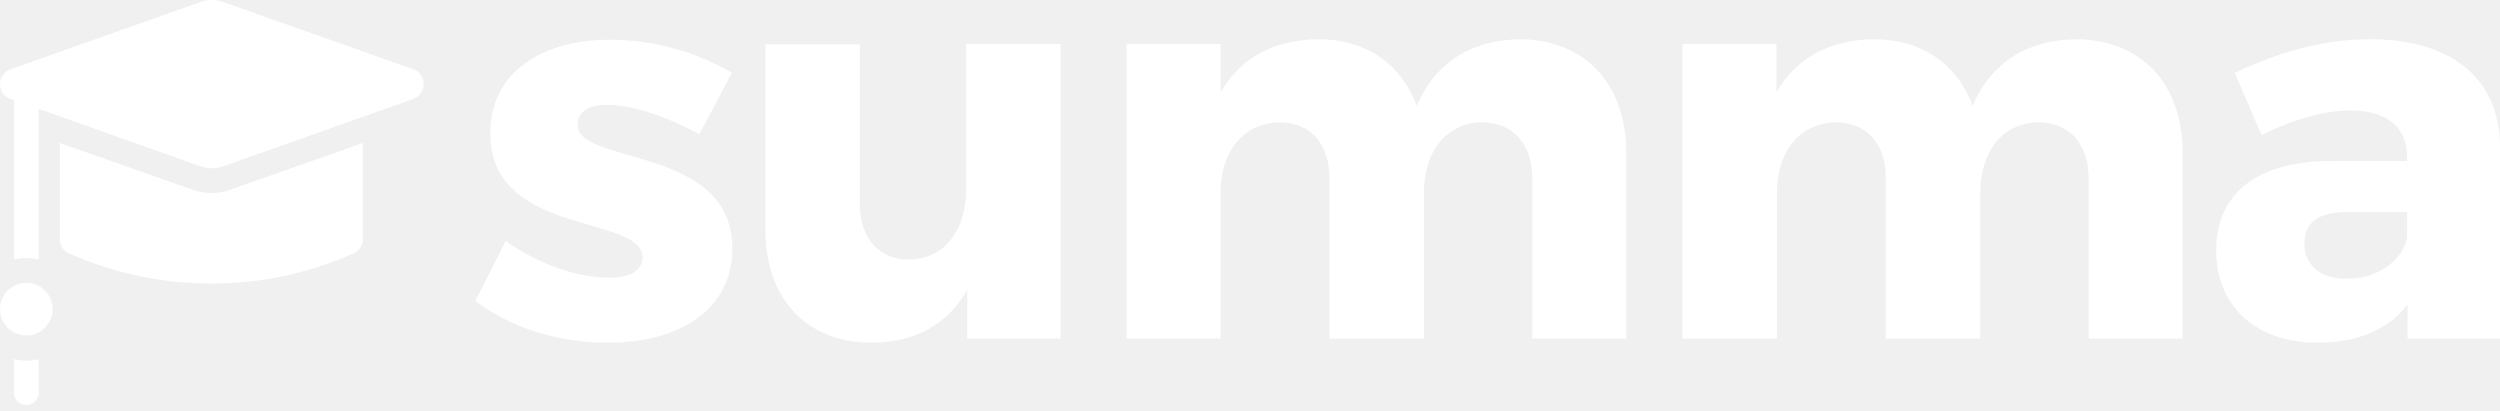
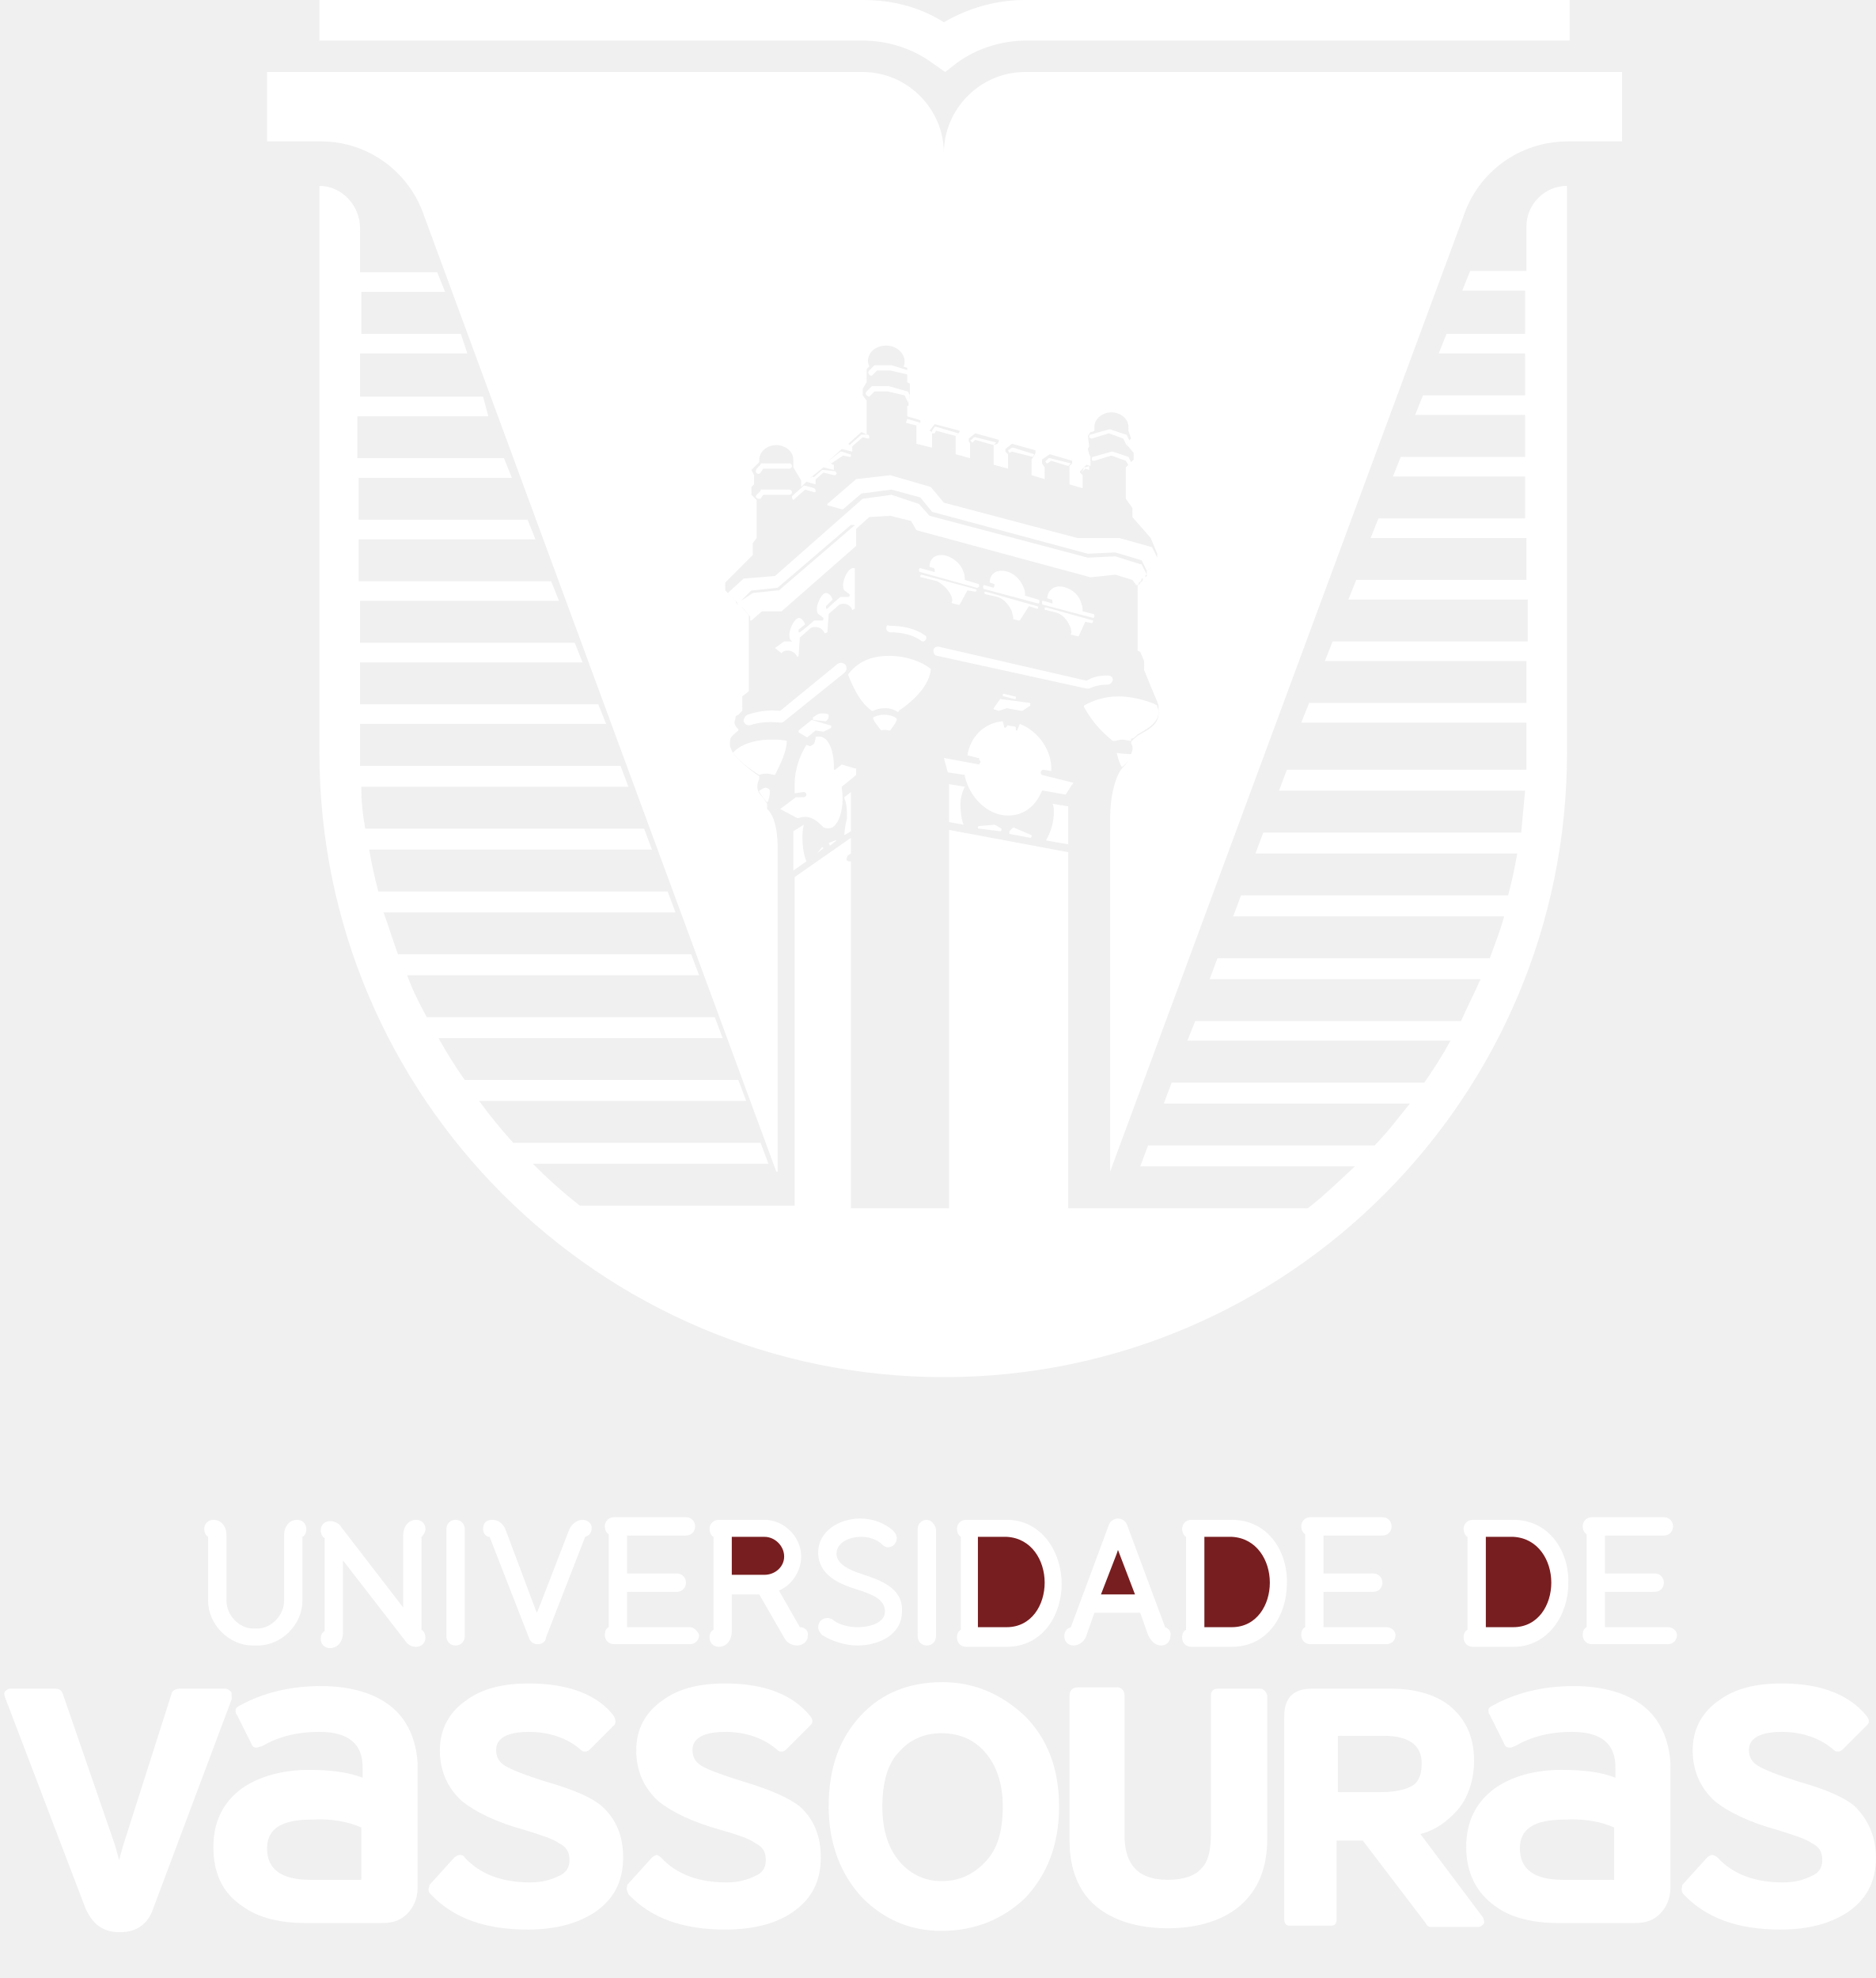
- <svg xmlns="http://www.w3.org/2000/svg" width="201" height="33" viewBox="0 0 201 33" fill="none">
-   <path d="M58.839 5.851L56.225 10.789C53.362 9.253 50.706 8.423 48.756 8.423C47.387 8.423 46.432 8.963 46.432 10.042C46.432 13.278 58.922 11.701 58.881 20C58.881 24.897 54.607 27.552 48.881 27.552C44.939 27.552 41.08 26.391 38.217 24.191L40.665 19.378C43.362 21.287 46.432 22.324 49.047 22.324C50.541 22.324 51.661 21.785 51.661 20.706C51.661 17.22 39.378 19.046 39.42 10.706C39.42 5.809 43.569 3.195 49.047 3.195C52.491 3.195 55.935 4.149 58.839 5.851Z" fill="white" />
-   <path d="M85.355 27.221H77.761V23.32C76.143 26.142 73.487 27.552 70.043 27.552C64.898 27.552 61.536 24.025 61.536 18.507V3.569H69.13V16.349C69.13 19.171 70.665 20.872 73.072 20.872C75.977 20.83 77.678 18.465 77.678 15.229V3.527H85.272V27.221H85.355Z" fill="white" />
-   <path d="M130.75 12.282V27.221H123.198V14.357C123.198 11.536 121.621 9.834 119.09 9.834C116.226 9.917 114.484 12.241 114.484 15.477V27.221H106.89V14.357C106.89 11.536 105.355 9.834 102.824 9.834C99.919 9.917 98.135 12.241 98.135 15.477V27.221H90.583V3.527H98.135V7.428C99.753 4.606 102.492 3.195 105.977 3.154C109.836 3.154 112.699 5.187 113.903 8.506C115.438 4.979 118.343 3.195 122.243 3.154C127.389 3.195 130.75 6.722 130.75 12.282Z" fill="white" />
-   <path d="M175.481 12.282V27.221H167.929V14.357C167.929 11.536 166.352 9.834 163.821 9.834C160.958 9.917 159.215 12.241 159.215 15.477V27.221H151.621V14.357C151.621 11.536 150.086 9.834 147.555 9.834C144.65 9.917 142.866 12.241 142.866 15.477V27.221H135.272V3.527H142.825V7.428C144.443 4.606 147.181 3.195 150.667 3.154C154.526 3.154 157.389 5.187 158.592 8.506C160.128 4.979 163.032 3.195 166.933 3.154C172.161 3.195 175.481 6.722 175.481 12.282Z" fill="white" />
-   <path d="M201 11.743V27.221H193.572V24.482C192.037 26.515 189.506 27.552 186.311 27.552C181.249 27.552 178.178 24.482 178.178 20.125C178.178 15.643 181.373 12.988 187.265 12.946H193.531V12.614C193.531 10.291 191.996 8.88 188.925 8.88C186.933 8.88 184.361 9.585 181.829 10.872L179.672 5.851C183.365 4.149 186.726 3.154 190.668 3.154C197.182 3.195 200.958 6.39 201 11.743ZM193.531 19.171V17.054H188.718C186.435 17.054 185.274 17.843 185.274 19.585C185.274 21.287 186.518 22.407 188.635 22.407C191 22.449 193.033 21.121 193.531 19.171Z" fill="white" />
-   <path d="M1.12 28.88V31.577C1.12 32.117 1.577 32.573 2.116 32.573C2.656 32.573 3.112 32.117 3.112 31.577V28.88C2.78 28.963 2.448 29.005 2.116 29.005C1.784 29.005 1.452 28.922 1.12 28.88Z" fill="white" />
-   <path d="M2.116 26.971C3.285 26.971 4.232 26.024 4.232 24.855C4.232 23.686 3.285 22.739 2.116 22.739C0.947 22.739 0 23.686 0 24.855C0 26.024 0.947 26.971 2.116 26.971Z" fill="white" />
-   <path d="M17.013 15.519C16.515 15.519 16.017 15.436 15.519 15.27L4.813 11.494V19.253C4.813 19.752 5.104 20.208 5.56 20.374C12.822 23.61 21.162 23.61 28.424 20.374C28.88 20.166 29.171 19.71 29.171 19.253V11.494L18.465 15.27C18.05 15.436 17.552 15.519 17.013 15.519Z" fill="white" />
-   <path d="M33.196 5.56L17.843 0.124C17.303 -0.041 16.764 -0.041 16.224 0.124L0.871 5.56C-0.29 5.975 -0.29 7.594 0.871 7.967L1.12 8.05V20.872C1.452 20.789 1.784 20.747 2.116 20.747C2.448 20.747 2.78 20.789 3.112 20.872V8.755L16.224 13.403C16.764 13.569 17.303 13.569 17.843 13.403L33.196 7.967C34.358 7.552 34.358 5.934 33.196 5.56Z" fill="white" />
+ <svg xmlns="http://www.w3.org/2000/svg" version="1.1" id="Camada_1" text-rendering="geometricPrecision" image-rendering="optimizeQuality" shape-rendering="geometricPrecision" x="0px" y="0px" viewBox="0 0 143.3 151.1" style="enable-background:new 0 0 143.3 151.1;" xml:space="preserve">
+   <style type="text/css">
+ 	.st0{fill:#FFFFFF;}
+ 	.st1{fill:#771E20;}
+ </style>
+   <g>
+     <path class="st0" d="M17.6,129.2c-0.1-0.1-0.2-0.2-0.4-0.2c-0.1,0-0.1,0-0.2,0h-3.3c-0.3,0-0.6,0.2-0.6,0.4L9.4,141l-0.3,1.1   L8.8,141l-4-11.6c-0.1-0.3-0.3-0.4-0.6-0.4H0.8c-0.2,0-0.3,0.1-0.4,0.2s-0.1,0.2,0,0.5l6.1,16c0.5,1.2,1.3,1.9,2.6,1.9h0.1   c1.2,0,2.1-0.6,2.5-1.8l6-16C17.7,129.4,17.7,129.2,17.6,129.2z M29.8,130.3c-1.3-1-3.1-1.5-5.3-1.5c-2.3,0-4.4,0.5-6.2,1.5   c-0.2,0.1-0.3,0.2-0.3,0.3c0,0.2,0,0.3,0.1,0.4l1.1,2.2c0.1,0.3,0.3,0.3,0.4,0.3c0.1,0,0.3-0.1,0.4-0.1c1.2-0.7,2.6-1.1,4.4-1.1   c2.2,0,3.3,0.9,3.3,2.7v0.8c-1-0.4-2.4-0.6-4.1-0.6c-2,0-3.8,0.5-5.1,1.4c-1.5,1.1-2.2,2.6-2.2,4.5c0,2,0.7,3.5,2.2,4.5   c1.2,0.9,2.9,1.3,4.8,1.3h5.9c0.8,0,1.4-0.2,1.9-0.7s0.8-1.2,0.8-2v-9.5C31.8,132.9,31.1,131.3,29.8,130.3z M27.6,139.6v4h-3.9   c-2.2,0-3.3-0.8-3.3-2.4c0-1.5,1.1-2.2,3.4-2.2C25.4,138.9,26.7,139.2,27.6,139.6z M46,138c-0.8-0.7-2.2-1.3-4.3-1.9   c-1.6-0.5-2.6-0.9-3.1-1.2c-0.5-0.3-0.7-0.7-0.7-1.2c0-0.3,0-1.4,2.5-1.4c1.6,0,3,0.5,4,1.4c0.1,0.1,0.2,0.1,0.3,0.1   c0.2,0,0.3-0.1,0.4-0.2l0,0l1.8-1.8c0.1-0.1,0.2-0.3,0-0.7c-1.2-1.6-3.4-2.5-6.5-2.5c-2,0-3.6,0.4-4.8,1.3c-1.3,0.9-2,2.2-2,3.8   s0.6,2.9,1.7,3.9c1,0.8,2.6,1.6,4.8,2.2c1.3,0.4,2.2,0.7,2.6,1c0.6,0.3,0.8,0.7,0.8,1.3s-0.3,1-0.8,1.2c-0.6,0.3-1.3,0.5-2.2,0.5   c-2.1,0-3.8-0.6-5-1.9c-0.1-0.2-0.3-0.2-0.4-0.2c-0.1,0-0.3,0.1-0.4,0.2l-1.9,2.1c0,0,0,0,0,0.1c-0.1,0.2-0.1,0.4,0.1,0.6   c1.7,1.8,4.1,2.7,7.4,2.7c2,0,3.7-0.4,5.1-1.3c1.5-1,2.2-2.4,2.2-4.2C47.6,140.3,47.1,139,46,138z M61.1,138   c-0.9-0.7-2.3-1.3-4.3-1.9c-1.6-0.5-2.7-0.9-3.2-1.2c-0.5-0.3-0.7-0.7-0.7-1.2c0-0.3,0-1.4,2.5-1.4c1.6,0,3,0.5,4,1.4   c0.1,0.1,0.2,0.1,0.3,0.1c0.2,0,0.3-0.1,0.4-0.2l0,0l1.8-1.8c0.1-0.1,0.3-0.3,0-0.7c-1.3-1.6-3.4-2.5-6.5-2.5c-2,0-3.6,0.4-4.8,1.3   c-1.3,0.9-2,2.2-2,3.8s0.6,2.9,1.7,3.9c1,0.8,2.6,1.6,4.8,2.2c1.4,0.4,2.2,0.7,2.6,1c0.6,0.3,0.8,0.7,0.8,1.3s-0.3,1-0.8,1.2   c-0.6,0.3-1.3,0.5-2.2,0.5c-2.1,0-3.8-0.6-5-1.9c-0.1-0.1-0.3-0.2-0.3-0.2c-0.1,0-0.3,0.1-0.4,0.2l-1.9,2.1c0,0,0,0,0,0.1   c-0.1,0.3,0.1,0.5,0.1,0.6c1.7,1.8,4.1,2.7,7.4,2.7c2,0,3.8-0.4,5.1-1.3c1.5-1,2.2-2.4,2.2-4.2C62.7,140.3,62.2,139,61.1,138z    M72,128.5c-2.5,0-4.6,0.8-6.2,2.5c-1.7,1.8-2.5,4.1-2.5,7c0,2.8,0.9,5.2,2.6,7c1.6,1.6,3.6,2.5,6,2.5c2.6,0,4.7-0.9,6.4-2.5   c1.7-1.8,2.6-4.1,2.6-7s-0.9-5.2-2.6-6.9C76.5,129.4,74.4,128.5,72,128.5z M68.7,133.8c0.8-0.9,1.9-1.4,3.2-1.4   c1.4,0,2.5,0.5,3.3,1.4l0,0c0.9,1,1.4,2.4,1.4,4.2c0,1.9-0.4,3.3-1.4,4.3c-0.9,0.9-1.9,1.4-3.3,1.4c-1.2,0-2.3-0.5-3.1-1.4   c-0.9-1-1.4-2.4-1.4-4.3C67.4,136.2,67.8,134.7,68.7,133.8z M96.3,129c-0.1,0-0.1,0-0.2,0H93c-0.3,0-0.5,0.2-0.5,0.5v10.6   c0,1.2-0.2,2.1-0.7,2.6c-0.5,0.6-1.4,0.9-2.6,0.9c-2.2,0-3.3-1.1-3.3-3.4v-10.7c0-0.4-0.3-0.6-0.5-0.6h-3.1c-0.3,0-0.6,0.2-0.6,0.6   v11.1c0,2.2,0.7,3.9,2,5c1.3,1.1,3.2,1.7,5.5,1.7c2.3,0,4.2-0.6,5.5-1.7c1.4-1.2,2.1-2.9,2.1-5.1v-11C96.7,129.2,96.5,129,96.3,129   z M108.5,140.1c1.2-0.3,2.1-1,2.9-1.9c0.8-1,1.2-2.3,1.2-3.7c0-1.9-0.7-3.3-2-4.3c-1.1-0.8-2.6-1.2-4.3-1.2h-6.1   c-1.4,0-2.1,0.7-2.1,2.1v15.5c0,0.4,0.2,0.5,0.4,0.5h3.2c0.3,0,0.4-0.2,0.4-0.5v-6h2l4.8,6.3c0.1,0.2,0.2,0.3,0.4,0.3h3.6   c0.2,0,0.3-0.1,0.4-0.2c0.1-0.1,0.1-0.2,0-0.5L108.5,140.1z M108.6,134.7c0,0.8-0.2,1.4-0.7,1.7c-0.5,0.3-1.3,0.5-2.4,0.5h-3.3   v-4.3h3.5C107.6,132.6,108.6,133.3,108.6,134.7z" />
+     <path class="st0" d="M125.5,130.3c-1.3-1-3.1-1.5-5.3-1.5c-2.3,0-4.4,0.5-6.2,1.5c-0.2,0.1-0.3,0.2-0.3,0.3c0,0.2,0,0.3,0.1,0.4   l1.1,2.2c0.1,0.3,0.3,0.3,0.5,0.3c0.1,0,0.2-0.1,0.3-0.1c1.2-0.7,2.6-1.1,4.4-1.1c2.2,0,3.3,0.9,3.3,2.7v0.8   c-1-0.4-2.3-0.6-4.1-0.6c-2.1,0-3.8,0.5-5.1,1.4c-1.5,1.1-2.2,2.6-2.2,4.5c0,2,0.8,3.5,2.2,4.5c1.2,0.9,2.9,1.3,4.8,1.3h5.9   c0.8,0,1.4-0.2,1.9-0.7s0.8-1.2,0.8-2v-9.5C127.5,132.9,126.8,131.3,125.5,130.3z M123.3,139.6v4h-3.9c-2.2,0-3.3-0.8-3.3-2.4   c0-1.5,1.1-2.2,3.4-2.2C121.1,138.9,122.4,139.2,123.3,139.6z M141.7,138c-0.8-0.7-2.2-1.3-4.3-1.9c-1.6-0.5-2.6-0.9-3.1-1.2   c-0.5-0.3-0.7-0.7-0.7-1.2c0-0.3,0-1.4,2.5-1.4c1.6,0,3,0.5,4,1.4c0.1,0.1,0.2,0.1,0.3,0.1c0.2,0,0.3-0.1,0.4-0.2l0,0l1.8-1.8   c0.1-0.1,0.3-0.3,0-0.7c-1.3-1.6-3.4-2.5-6.5-2.5c-2,0-3.6,0.4-4.8,1.3c-1.3,0.9-2,2.2-2,3.8s0.6,2.9,1.7,3.9   c1,0.8,2.6,1.6,4.8,2.2c1.3,0.4,2.2,0.7,2.6,1c0.6,0.3,0.8,0.7,0.8,1.3s-0.3,1-0.8,1.2c-0.6,0.3-1.3,0.5-2.2,0.5   c-2.1,0-3.8-0.6-5-1.9c-0.1-0.1-0.3-0.2-0.4-0.2s-0.3,0.1-0.4,0.2l-1.9,2.1c0,0,0,0,0,0.1c-0.1,0.3,0,0.5,0.1,0.6   c1.7,1.8,4.1,2.7,7.4,2.7c2,0,3.7-0.4,5.1-1.3c1.5-1,2.2-2.4,2.2-4.2C143.3,140.3,142.7,139,141.7,138z" />
+   </g>
+   <g>
+     <g id="Camada_x0020_1">
+       <g id="_1046708848">
+         <path class="st0" d="M86.5,57.6c-0.1,0.3-0.3,0.6-0.8,1l0,0l0,0c-0.2-0.3-0.3-0.7-0.4-1.1l0,0l0,0C85.6,57.6,86.3,57.6,86.5,57.6     z M58.6,60.2c-0.2-0.1-0.4,0.1-0.6,0.2c0,0,0,0,0,0.1c0.2,0.3,0.4,0.6,0.6,0.8c0.1-0.1,0.2-0.5,0.2-0.7v-0.1l0,0     C58.8,60.3,58.8,60.3,58.6,60.2z M73.7,60.1L73.7,60.1l-1.2-0.2l0,0l0,0v2.9l0,0l1.1,0.2l0,0l0,0l0,0c-0.1-0.3-0.2-0.7-0.2-1     C73.3,61.3,73.4,60.7,73.7,60.1L73.7,60.1z M79.9,64.2L79.9,64.2l1.7,0.3l0,0v-2.9l0,0l-1.2-0.2l0,0l0,0c0.1,0.2,0.1,0.4,0.1,0.6     C80.5,62.8,80.3,63.5,79.9,64.2C79.9,64.1,79.9,64.1,79.9,64.2z M76.4,53.4l-0.5,0.7v0.1c0,0,0,0,0.1,0l0.3,0.1l0,0l0.6-0.2     l1.1,0.2h0.1l0.6-0.4c0,0,0,0,0-0.1v-0.1L76.4,53.4L76.4,53.4z M77.5,53.4c0.1,0,0.1,0,0.1-0.1s0-0.1-0.1-0.1L76.7,53     c-0.1,0-0.1,0-0.1,0.1s0,0.1,0.1,0.1L77.5,53.4z M86.9,56.1c0.9-0.5,1.5-0.9,1.6-1.6c0-0.2,0-0.3-0.1-0.5v-0.1l0,0     c-0.3-0.2-0.7-0.3-1-0.4c-0.7-0.2-1.3-0.3-2-0.3c-1,0-1.9,0.3-2.6,0.7V54c0.5,0.9,1.1,1.7,2.2,2.6c0,0,0,0,0.1,0l0,0     c0.2,0,0.4-0.1,0.6-0.1c0.3,0,0.5,0.1,0.7,0.1v-0.1v-0.1C86.5,56.5,86.7,56.3,86.9,56.1z M76,63l-1.2,0.1c0,0-0.1,0-0.1,0.1     s0,0.1,0.1,0.1l1.6,0.2c0,0,0.1,0,0.1-0.1v-0.1L76,63L76,63z M77.4,63.2L77.4,63.2L77.4,63.2l-0.3,0.3c0,0,0,0,0,0.1v0.1l1.6,0.3     c0,0,0.1,0,0.1-0.1v-0.1L77.4,63.2z M67.5,54.6c-0.3,0-0.6,0.1-0.8,0.2c0,0,0,0,0,0.1c0.1,0.3,0.4,0.6,0.6,0.9l0,0     c0.2-0.1,0.6,0,0.6,0H68c0.2-0.3,0.4-0.5,0.5-0.8c0,0,0,0,0-0.1C68.3,54.7,67.9,54.6,67.5,54.6z M57.1,54.6     c-0.2,0.1-0.3,0.3-0.3,0.5c0.1,0.2,0.2,0.3,0.4,0.3h0.1c0.6-0.2,1.3-0.3,2.3-0.2c0.1,0,0.2,0,0.3-0.1l4.6-3.7     c0.2-0.2,0.2-0.4,0.1-0.6c-0.2-0.2-0.4-0.2-0.6-0.1l-4.4,3.6C58.5,54.2,57.7,54.4,57.1,54.6z M67.7,48c0,0.2,0.2,0.3,0.3,0.3     c0.9,0,1.7,0.2,2.3,0.6c0,0,0.1,0.1,0.2,0.1s0.2-0.1,0.2-0.1c0.1-0.2,0.1-0.3-0.1-0.4c-0.7-0.5-1.7-0.7-2.7-0.7     C67.8,47.7,67.7,47.8,67.7,48z M60.1,56.6c-0.3-0.1-0.8-0.1-1.2-0.1c-1.3,0-2.4,0.4-2.9,1c0.5,0.8,2,1.7,2,1.7     c0.2-0.1,0.4-0.1,0.6-0.1s0.5,0.1,0.6,0.1C59.6,58.4,60.1,57.4,60.1,56.6z M72.7,45.6c0,0.1,0.1,0.3,0,0.4c0,0,0,0.1,0.1,0.1     l0.4,0.1l0,0h0.1l0.6-1.1l0.6,0.1l0,0c0,0,0.1,0,0.1-0.1c0,0,0-0.1-0.1-0.1l-4.1-1.1c0,0-0.1,0-0.1,0.1s0,0.1,0.1,0.1l1.2,0.3     C72.1,44.7,72.5,45.1,72.7,45.6z M71.4,43.7C71.3,43.7,71.3,43.7,71.4,43.7l-1.1-0.3c-0.1,0-0.1,0.1-0.1,0.1c0,0.1,0,0.2,0.1,0.2     l4.3,1.2l0,0c0.1,0,0.1,0,0.2-0.1c0-0.1,0-0.2-0.1-0.2l-1-0.3c0-0.2,0-0.4-0.1-0.6c-0.2-0.7-1-1.3-1.7-1.3     c-0.6,0-0.9,0.4-0.9,0.9l0.3,0.1C71.4,43.4,71.4,43.5,71.4,43.7C71.5,43.6,71.4,43.7,71.4,43.7z M75.3,45.2c-0.1,0-0.1,0-0.1,0.1     c0,0,0,0.1,0.1,0.1l0.9,0.2c0.6,0.2,0.9,0.7,1.1,1.1c0,0.2,0.1,0.3,0.1,0.5v0.1l0.4,0.1l0,0c0,0,0,0,0.1,0l0.7-1.1l0.6,0.2     c0.1,0,0.1,0,0.1-0.1c0,0,0-0.1-0.1-0.1L75.3,45.2z M75.9,44.9L75.9,44.9l-0.7-0.2c-0.1,0-0.1,0.1-0.1,0.1c0,0.1,0,0.2,0.1,0.2     l4.1,1.1l0,0c0.1,0,0.1-0.1,0.1-0.1c0-0.1,0-0.2-0.1-0.2l-1-0.3c0-0.2,0-0.4-0.1-0.6c-0.3-0.8-1-1.3-1.7-1.3     c-0.6,0-0.9,0.4-0.9,0.9l0.3,0.1C76,44.6,76,44.7,75.9,44.9C76,44.9,75.9,44.9,75.9,44.9z M83.5,47.4l-3.6-1     c-0.1,0-0.1,0-0.1,0.1s0,0.1,0.1,0.1l0.8,0.2c0.6,0.2,0.9,0.7,1.1,1.2c0,0.2,0.1,0.3,0,0.4c0,0.1,0,0.1,0.1,0.1l0.4,0.1h0.1     l0.5-1.1l0.5,0.1l0,0C83.4,47.6,83.5,47.6,83.5,47.4C83.6,47.4,83.5,47.4,83.5,47.4z M80.4,46.1L80.4,46.1l-0.7-0.2     c-0.1,0-0.1,0-0.1,0.1s0,0.2,0.1,0.2l3.8,1l0,0c0.1,0,0.1-0.1,0.1-0.1c0-0.1,0-0.2-0.1-0.2l-0.8-0.2c0-0.2,0-0.4-0.1-0.6     c-0.2-0.8-1-1.3-1.7-1.3c-0.5,0-0.9,0.4-0.9,0.9l0.3,0.1C80.4,45.8,80.4,45.9,80.4,46.1C80.5,46,80.4,46.1,80.4,46.1z M83,52.6     c0.1,0,0.1,0,0.2,0c0.4-0.2,0.9-0.3,1.4-0.3c0.2,0,0.4-0.2,0.4-0.4c0-0.2-0.2-0.3-0.4-0.3c-0.6,0-1.1,0.1-1.6,0.4l-11.3-2.6h-0.1     c-0.1,0-0.3,0.1-0.3,0.3c0,0.2,0.1,0.4,0.3,0.4L83,52.6L83,52.6z" />
+         <path class="st0" d="M56.3,46c0,0.3,0.4,0.4,0.4,0.4l0.6,0.7v0.3c0,0,0,0,0.1,0l0.8-0.7h1.5l0,0l5.7-5l0,0v-1.3l1-0.9l1.6-0.1     l1.6,0.4l0.4,0.7l0,0l13.3,3.6l0,0l1.9-0.2l1.3,0.4l0.3,0.4l0,0c0.2,0,0.2-0.1,0.2-0.2c0.2-0.1,0.2-0.2,0.2-0.3     c0.2,0,0.3-0.1,0.3-0.2c0,0,0-0.1,0.1-0.1l-0.4-0.8c0,0,0,0-0.1,0l-1.9-0.6l0,0l-2.1,0.1L71,39.4l-0.8-0.9l0,0l-2.1-0.7l0,0     l-2.2,0.3l0,0L59.2,44l-2.4,0.2l0,0l-1.2,1.1l0,0C55.7,45.4,56,45.8,56.3,46z M56.6,45.9l0.8-0.8h0.1l1.9-0.2l5.6-4.8     c0.1,0,0.1,0,0.2,0s0.1,0.1,0,0.1l-5.7,4.9c0,0,0,0-0.1,0l-1.9,0.2L56.6,45.9L56.6,45.9L56.5,46C56.5,46,56.5,46,56.6,45.9z" />
+         <path class="st0" d="M68,36.3l-2.6,0.3l0,0l-2.2,1.9v0.1l0,0l1.1,0.3h0.1l1.4-1.2l2.3-0.3l2.2,0.6l0.9,1.1l0,0l11.9,3.2l0,0     l2.1-0.1l2,0.6l0.4,0.8l0,0l0.9-0.6v-0.2l-0.5-1l0,0l-2.5-0.7l0,0h-3.2l-10.2-2.7l-1-1.2l0,0L68,36.3L68,36.3z M60.5,49h-0.6     l-0.7,0.5l0.5,0.4l0,0l0.1-0.1c0.1-0.1,0.3-0.1,0.4-0.1c0.3,0,0.6,0.2,0.7,0.5l0,0l0.1-0.1l0.1-1.4l0,0l0.8-0.7     c0.1-0.1,0.3-0.1,0.4-0.1c0.3,0,0.6,0.2,0.7,0.5l0.2-0.1l0.1-1.4l0,0l0.8-0.7c0.4-0.2,0.9,0,1,0.4l0.2-0.1v-3.1     c-0.1,0-0.2,0-0.2,0c-0.3,0.1-0.6,0.6-0.7,1.2c0,0.2,0,0.4,0.1,0.5l0.4,0.3v0.1c0,0.1-0.1,0.1-0.1,0.1h-0.6l-0.7,0.6l-0.3,0.3     h-0.1c0,0,0,0,0-0.1v-0.1l0.5-0.5c-0.1-0.3-0.3-0.5-0.5-0.5c-0.3,0-0.6,0.6-0.7,1.1c0,0.2,0,0.4,0.1,0.5l0.4,0.3v0.1     c0,0.1-0.1,0.1-0.1,0.1h-0.6L61.5,48l-0.4,0.3H61v-0.1l0,0c0,0,0,0,0-0.1l0.5-0.4c-0.1-0.3-0.3-0.5-0.5-0.5     c-0.3,0.1-0.6,0.6-0.7,1.2c0,0.2,0,0.4,0.1,0.5l0.4,0.3C60.6,48.8,60.6,48.9,60.5,49C60.6,48.9,60.5,49,60.5,49z M68.8,54.2     c0.7-0.5,2.1-1.6,2.3-3v-0.1c-0.6-0.5-1.8-1-3.2-1c-0.9,0-2.2,0.2-3.1,1.4c0,0,0,0,0,0.1c0.3,0.7,0.8,2,1.8,2.7h0.1     c0.2-0.1,0.5-0.2,0.9-0.2s0.7,0.1,1,0.3l0,0l0,0C68.7,54.3,68.7,54.2,68.8,54.2z M65.3,58.7l-1-0.3l-0.5,0.4h-0.1c0,0,0,0,0-0.1     v-0.1c0-0.9-0.2-1.7-0.6-2.1c-0.2-0.2-0.5-0.3-0.8-0.2c0,0.3-0.1,0.4-0.1,0.5c-0.1,0.1-0.3,0.2-0.3,0.2l0,0l-0.3-0.1     c-0.5,0.8-0.9,1.9-0.9,3c0,0.2,0,0.5,0,0.7l0.7-0.1c0.1,0,0.2,0.1,0.2,0.2c0,0.1-0.1,0.2-0.2,0.2h-0.6l-1.2,0.9v0.1v-0.1l1.3,0.7     H61l0,0c0,0,0.2-0.1,0.5-0.1c0.4,0,0.8,0.2,1.2,0.6c0.1,0.1,0.1,0.1,0.2,0.2l0,0c0.2,0.1,0.5,0.1,0.7,0c0.6-0.4,0.9-1.7,0.7-3     v-0.1l1.1-0.9v-0.5H65.3z M61.4,63L61.4,63l-0.8,0.5l0,0v3l0,0l0,0l1-0.7l0,0c-0.2-0.5-0.3-1.1-0.3-1.8     C61.3,63.7,61.3,63.4,61.4,63L61.4,63z" />
+         <path class="st0" d="M64.5,63.8L64.5,63.8l0.5-0.3l0,0v-3l0,0l0,0l-0.5,0.4c0,0,0,0,0,0.1c0.2,0.4,0.2,1,0.2,1.5     C64.6,62.9,64.5,63.4,64.5,63.8C64.4,63.8,64.4,63.8,64.5,63.8z M62.8,64.7L62.8,64.7l-0.4,0.5l0,0l0,0l0,0l0.5-0.4l0,0l0,0     L62.8,64.7L62.8,64.7z M63.3,64.4L63.3,64.4l0.1,0.2l0,0l0,0l0.5-0.4l0,0c0,0,0,0-0.1,0L63.3,64.4L63.3,64.4z M62,55L62,55     l-1,0.8c0,0,0,0,0,0.1c0,0.1,0,0,0.1,0.1l0.5,0.3h0.1l0.6-0.5l0.6,0.1l0,0l0.6-0.3v-0.1c0,0,0-0.1-0.1-0.1L62,55L62,55z      M63.1,55.1L63.1,55.1c0.2-0.2,0.2-0.3,0.2-0.5c-0.1-0.1-0.3-0.1-0.5-0.1c-0.1,0-0.2,0-0.4,0.1l-0.3,0.2v0.1V55L63.1,55.1z      M60.6,38.2C60.7,38.2,60.7,38.2,60.6,38.2l0.9-0.8l0.7,0.2c0.1,0,0.1,0,0.1-0.1c0-0.1,0-0.1-0.1-0.2l-0.7-0.2     c-0.1,0-0.1,0-0.1,0l-0.9,0.8C60.5,38,60.5,38.1,60.6,38.2L60.6,38.2z M62.9,36.1l0.8,0.2c0.1,0,0.1,0,0.2-0.1     c0-0.1,0-0.1-0.1-0.2l-0.9-0.1h-0.1L62,36.6l0.1,0.2L62.9,36.1z M64.4,34.8l0.5,0.1c0.1,0,0.1,0,0.1-0.1s0-0.1-0.1-0.1l-0.6-0.2     h-0.1l-0.9,0.7l0.2,0.2L64.4,34.8z M65.9,33.4l0.4,0.1c0.1,0,0.1,0,0.1-0.1c0-0.1,0-0.1-0.1-0.2h-0.4h-0.1L64.9,34l0.2,0.1     L65.9,33.4z M69.2,32.3l0.8,0.2l0.3-0.2l-1-0.3L69.2,32.3L69.2,32.3z M71.4,33.1l0.1-0.2l1.5,0.4l0.2-0.2l-1.7-0.5     c-0.1,0-0.1,0-0.1,0l-0.2,0.3c0,0.1,0,0.1,0,0.2C71.3,33.1,71.4,33.1,71.4,33.1z M74.3,33.8l0.2-0.2l1.4,0.4l0.2-0.2l-1.6-0.4     h-0.1l-0.2,0.2C74.1,33.6,74.1,33.7,74.3,33.8C74.2,33.8,74.2,33.9,74.3,33.8z M77.1,34.6l0.2-0.1l1.6,0.4l0.1-0.2l-1.6-0.5h-0.1     L77,34.4L77.1,34.6C77,34.6,77.1,34.6,77.1,34.6z M80,35.4l0.3-0.2l1.3,0.4l0.2-0.2L80.2,35h-0.1l-0.2,0.2c0,0-0.1,0.1,0,0.1     C79.9,35.4,80,35.4,80,35.4z M82.7,36l0.2-0.2l0.3,0.1v-0.3l-0.3,0.1h-0.1L82.7,36C82.6,35.9,82.6,36,82.7,36     C82.6,36.1,82.7,36.1,82.7,36z M86.2,34.9L85,34.5h-0.1l-1.4,0.4c-0.1,0-0.1,0.1-0.1,0.2c0,0.1,0.1,0.1,0.2,0.1l1.3-0.4l1.1,0.4     l0.3,0.5l0.2-0.2L86.2,34.9C86.2,35,86.2,35,86.2,34.9z M83.4,33.5l1.3-0.4l1.1,0.4l0.3,0.6v-0.2l0.2-0.2l-0.2-0.4     c0,0,0-0.1-0.1-0.1l-1.2-0.4h-0.1l-1.4,0.4c-0.1,0-0.1,0.1-0.1,0.2C83.2,33.4,83.3,33.5,83.4,33.5z M66.4,30.3l0.4-0.4h1l1.3,0.3     l0.3,0.6l0.1-0.6L69.4,30c0-0.1-0.1-0.1-0.1-0.1l-1.4-0.4h-1.2c-0.1,0-0.1,0-0.1,0l-0.4,0.4c-0.1,0.1-0.1,0.2,0,0.3     C66.3,30.3,66.4,30.3,66.4,30.3z M66.6,28.7l0.4-0.4h1l1.3,0.3l0.1,0.1l0,0v-0.4l-1.3-0.4h-1.2c-0.1,0-0.1,0-0.1,0l-0.4,0.4     c-0.1,0.1-0.1,0.2,0,0.3C66.4,28.7,66.6,28.7,66.6,28.7z M57.9,36.2c0.1,0,0.1,0,0.2-0.1l0.2-0.3h2c0.1,0,0.2-0.1,0.2-0.2     s-0.1-0.2-0.2-0.2h-2.1c-0.1,0-0.1,0-0.1,0.1l-0.3,0.3C57.7,36,57.7,36.1,57.9,36.2C57.8,36.2,57.8,36.2,57.9,36.2z M57.9,38.1     c0.1,0,0.1,0,0.2,0l0.2-0.3h2l0,0c0.1,0,0.2-0.1,0.2-0.2c0-0.1-0.1-0.2-0.2-0.2h-2.1c-0.1,0-0.1,0-0.1,0.1l-0.3,0.3     C57.7,37.9,57.7,38,57.9,38.1C57.8,38.1,57.8,38.1,57.9,38.1z M79.6,59.2L79.6,59.2c-0.1-0.1-0.1-0.1-0.1-0.2     c0-0.1,0.1-0.2,0.2-0.2l0,0l0.6,0.1c0-0.1,0-0.2,0-0.4c-0.1-1.4-1.1-2.7-2.4-3.2l-0.2,0.5c0,0,0,0-0.1,0l0,0l0,0v-0.1l0,0v-0.1     c0,0,0-0.1-0.1-0.1l-0.6-0.1c0.1,0,0,0.1,0,0.1s0,0-0.1,0.1c0,0-0.1,0-0.1-0.1l-0.1-0.4c-1.4,0.1-2.5,1.2-2.7,2.6l0.8,0.2     c0.1,0,0.1,0,0.1,0.1s0.1,0.1,0.1,0.2c0,0.1-0.1,0.1-0.1,0.2l0,0l-2.7-0.5l0.3,1.1l0,0l1.3,0.2c0,0,0,0,0,0.1     c0.4,1.7,1.8,3,3.3,3c1.2,0,2.1-0.7,2.6-1.9c0,0,0,0,0.1,0l1.7,0.3c0.2-0.3,0.5-0.8,0.6-0.9L79.6,59.2z" />
+       </g>
+     </g>
+     <path class="st0" d="M116.6,17.3v3.4h-4.3l-0.6,1.5h4.8v3.3h-6l-0.6,1.5h6.6v3.2h-7.8l-0.6,1.5h8.4v3.2H107l-0.6,1.5h10.1v3.2   h-11.2l-0.6,1.5h11.9v3.2h-13l-0.6,1.5h13.7V49h-14.9l-0.6,1.5h15.4v3.2H100l-0.6,1.5h17.2v2.3c0,0.4,0,0.9,0,1.3H98.3l-0.6,1.6   h18.8c-0.1,1.1-0.2,2.1-0.3,3.2H96.5l-0.6,1.6h20c-0.2,1.1-0.4,2.1-0.7,3.2H94.8L94.2,70h20.7c-0.3,1.1-0.7,2.1-1.1,3.2H93   l-0.6,1.6h20.7c-0.5,1.1-1,2.1-1.5,3.2H91.3l-0.6,1.5h20.1c-0.6,1.1-1.3,2.2-2,3.2H89.5l-0.6,1.6h18.8c-0.9,1.1-1.7,2.2-2.7,3.2   H87.7l-0.6,1.6h16.4c-1.2,1.1-2.3,2.2-3.6,3.2H81.6V65.1l0,0l-9.1-1.7l0,0v28.9H65V65.8h-0.1c-0.2,0-0.3-0.1-0.2-0.3   c0-0.1,0.1-0.2,0.3-0.3V64l-4.3,3v25.1H44.3c-1.3-1-2.5-2.1-3.6-3.2h18l-0.6-1.6H39.2c-0.9-1-1.8-2.1-2.6-3.2H57l-0.6-1.6H35.5   c-0.7-1-1.4-2.1-2-3.2h21.7l-0.6-1.6h-22c-0.6-1.1-1.1-2.1-1.5-3.2h22.3l-0.6-1.6H30.4c-0.4-1.1-0.7-2.1-1.1-3.2h22.3L51,68.1H28.9   c-0.3-1.1-0.5-2.1-0.7-3.2h21.6l-0.6-1.6H27.9c-0.2-1.1-0.3-2.1-0.3-3.2H48l-0.6-1.6H27.5c0-0.4,0-0.9,0-1.3v-1.9h18.8l-0.6-1.5   H27.5v-3.2h17l-0.6-1.5H27.5v-3.2h15.2l-0.6-1.5H27.4v-3.2h13.5l-0.6-1.5H27.4v-3.2h11.7L38.5,35H27.3v-3.2h10l-0.4-1.5h-9.4V27   h8.2l-0.5-1.5h-7.6v-3.2H34l-0.6-1.5h-5.9v-3.4c0-1.7-1.4-3.2-3.1-3.2v43.3c0,26.3,21.4,47.7,47.7,47.7s47.6-21.4,47.6-47.7V14.2   C118,14.2,116.6,15.6,116.6,17.3z" />
+     <path class="st0" d="M80.5,65.7c0.2,0,0.4,0.2,0.4,0.4c0,0.2-0.1,0.4-0.3,0.4s-0.4-0.2-0.4-0.4C80.1,65.9,80.3,65.7,80.5,65.7z" />
+     <path class="st0" d="M74.8,65.5v-0.8l0,0l4.7,0.8l0,0v0.7l0,0c0,0,0,0-0.1,0c-0.1-0.1-0.2-0.2-0.3-0.2c-0.3-0.1-0.6,0-0.9,0.3l0,0   c0,0.1-0.2,0.2-0.3,0.2c-0.1,0-0.2,0-0.3-0.1s-0.2-0.1-0.2-0.3c-0.1-0.1-0.1-0.3,0-0.4c0.1-0.1,0.2-0.2,0.4-0.2   c0.1,0,0.1,0,0.2,0.1c0.1,0,0.1,0.1,0.2,0.2c0,0.1,0,0.1,0,0.2c0,0.1-0.1,0.1-0.2,0.1h-0.1h-0.1v0.1l0,0c0.1,0.1,0.2,0.1,0.3,0   c0.1,0,0.2-0.1,0.2-0.2c0.1-0.1,0.1-0.2,0-0.4c-0.2,0-0.3-0.1-0.4-0.1c-0.1,0-0.2-0.1-0.3-0.1c-0.2,0-0.3,0.1-0.4,0.2l0,0   c-0.1-0.2-0.3-0.3-0.5-0.3c-0.1,0-0.1,0-0.2,0s-0.2,0.1-0.3,0.2c-0.1,0.1-0.1,0.2,0,0.3c0,0.1,0,0.1,0.1,0.1   c0.1,0.1,0.3,0.2,0.4,0.1l0,0v-0.1c0,0-0.1-0.1-0.1,0l0,0c-0.1,0-0.2-0.1-0.2-0.2c0-0.1,0-0.1,0-0.2c0,0,0.1,0,0.2,0h0.1   c0.2,0,0.3,0.1,0.4,0.3c0,0.1,0,0.3-0.1,0.4c-0.1,0.1-0.2,0.2-0.3,0.2s-0.2,0-0.2,0c-0.3,0-0.5-0.2-0.6-0.4l0,0   c-0.1-0.3-0.3-0.5-0.6-0.5h-0.1C75.1,65.4,75,65.5,74.8,65.5C74.8,65.6,74.8,65.6,74.8,65.5L74.8,65.5z" />
+     <path class="st0" d="M73.7,64.7c0.2,0,0.4,0.1,0.4,0.3s-0.1,0.4-0.3,0.4c-0.2,0-0.4-0.2-0.4-0.4S73.5,64.7,73.7,64.7z" />
+     <path class="st0" d="M61.8,67.2L61.8,67.2l2.6-1.7v0.8c-0.1-0.1-0.2-0.1-0.2,0c0,0,0,0-0.1,0c-0.1-0.1-0.2,0.2-0.3,0.4l0,0   c0,0.2-0.2,0.4-0.3,0.5h-0.1c-0.1,0-0.1,0-0.1-0.1c0-0.1-0.1-0.2,0-0.3c0-0.1,0.1-0.3,0.2-0.3h0.1c0,0,0.1,0,0.1,0.1v0.1   c0,0.1,0,0.1-0.1,0.2l0,0c0,0-0.1,0-0.1,0.1v0.1c0,0,0,0,0.1,0s0.2-0.1,0.2-0.2v-0.1c0-0.1,0-0.2,0-0.3s-0.1-0.1-0.2-0.1h-0.1   c-0.1,0-0.2,0.2-0.3,0.3c-0.1-0.1-0.2-0.1-0.3,0l-0.1,0.1c-0.1,0.1-0.1,0.2-0.1,0.3s0,0.2,0,0.3c0,0.1,0.1,0.1,0.1,0.1l0,0   c0,0,0.1,0,0.2-0.1l0,0v-0.1c0,0,0,0-0.1,0c0,0,0,0-0.1,0l0,0l0,0c0,0,0-0.1,0-0.2l0.1-0.1l0.1-0.1c0.1,0,0.1,0,0.2,0.1   c0,0.1,0,0.2,0,0.3c0,0.1-0.3,0.1-0.3,0.1c-0.1,0.1-0.1,0.1-0.2,0.2c-0.1,0-0.2,0-0.2,0c-0.1-0.1-0.4-0.2-0.5,0   c-0.1,0-0.1,0-0.2,0.1V67.2z" />
+     <path class="st0" d="M61.1,67.7c0.1-0.2,0.2-0.3,0.3-0.3c0.1,0,0.2,0.1,0.2,0.3c-0.1,0.1-0.2,0.2-0.3,0.2   C61.1,68,61,67.9,61.1,67.7z" />
+     <path class="st0" d="M72.1,102.1c-6.1,0-12-1.3-17.3-3.5h34.5C84,100.8,78.2,102.1,72.1,102.1z" />
+     <path class="st0" d="M92.6,97H51.5c-1.8-1-3.6-2-5.2-3.2h51.6C96.2,95,94.4,96.1,92.6,97z" />
+     <path class="st0" d="M78.3,0c-2.2,0-4.3,0.6-6.2,1.7c-1.9-1.2-4-1.7-6.2-1.7H24.4v3.1h41.5c1.9,0,3.8,0.6,5.3,1.7l1,0.7l0.9-0.7   c1.5-1.1,3.4-1.7,5.3-1.7h41.5V0H78.3z" />
+     <path class="st0" d="M119.7,5.5H78.3c-3.4,0-6.2,2.8-6.2,6.2c0-3.4-2.8-6.2-6.2-6.2H20.4v5.3h4.1c3.7,0,6.8,2.4,7.9,5.7l26.9,73   h0.1V64.9c0,0,0.1-2.3-0.8-3.1v-0.4l0,0c-0.2-0.3-0.4-0.6-0.6-0.8c-0.2-0.3-0.2-0.7,0-1.1v-0.2c0,0-1.5-1-2-1.8   c-0.1-0.1-0.1-0.2-0.2-0.4c-0.1-0.2,0-0.7,0-0.7c0.1-0.2,0.6-0.6,0.6-0.6v-0.1l-0.1-0.1l0,0l0,0c-0.1-0.1-0.2-0.3-0.2-0.4   c0-0.1,0.1-0.3,0.1-0.5l0.2-0.1l0.3-0.3v-1.1l0.5-0.4V47l-0.6-0.7c0,0-0.4-0.1-0.4-0.4c-0.2-0.2-0.6-0.6-0.8-0.8l0,0V45v-0.5   l1.2-1.2l0.9-0.9v-0.9l0.3-0.4v-2.9l-0.4-0.4v-0.6l0.2-0.2v-0.7l-0.2-0.4l0.6-0.6c0-0.1,0-0.2,0-0.2c0-0.6,0.6-1.1,1.3-1.1   s1.3,0.5,1.3,1.1c0,0.1,0,0.2,0,0.2l0,0v0.4l0.6,1v0.5l0.4-0.4l0.7,0.2v-0.3v-0.1l-0.2-0.2l-0.2,0.1l1-0.8l0.8,0.2v-0.4h-0.1   l-0.2-0.2l-0.1-0.1l1-0.9l0.8,0.2v-0.4l0,0L64.9,34l-0.1-0.1l1-0.9l0.4,0.2v-2.6l-0.3-0.4v-0.5l0.3-0.5v-1l0.2-0.2   c0-0.1-0.1-0.2-0.1-0.4c0-0.7,0.6-1.2,1.4-1.2c0.8,0,1.4,0.6,1.4,1.2c0,0.1,0,0.3-0.1,0.4l0.3,0.1v0.7l0,0v0.1v0.3l0.2,0.1v0.6v0.3   l-0.1,0.6V31h-0.1v0.8l1,0.3v0.2L70,32.5v1.4l1.2,0.3V33L71,32.9l0.4-0.5l1.9,0.5V33l-0.1,0.1L73,33.3v1.4l1.1,0.3v-1.1L74,33.7   v-0.2l0.5-0.4l1.8,0.5v0.1l-0.1,0.2L75.9,34v0.1v1.4l1.1,0.3v-1.1l-0.2-0.2v-0.2l0.5-0.4l1.8,0.5v0.1v0.1L79,34.8l-0.2,0.3v1.2   l1,0.3v-0.9l-0.2-0.3v-0.3l0.6-0.4l1.7,0.5v0.2l0,0l-0.2,0.2l0,0V37l1,0.3v-1l-0.2-0.2V36l0.5-0.5l0.3,0.1v-0.7l-0.1-0.2l-0.1-0.4   l0.1-0.2l-0.1-0.8l0.2-0.3c0,0,0.2,0,0.3-0.1c0-0.1,0-0.2,0-0.3c0-0.6,0.6-1.1,1.3-1.1c0.7,0,1.3,0.5,1.3,1.1c0,0.1,0,0.2,0,0.3   l0.2,0.6l-0.1,0.1l-0.2,0.2V34l0.5,0.6v0.5l-0.2,0.2l-0.2,0.2L86,35.7v2.4l0.5,0.7v0.7l1.4,1.6l0.5,1.2V43l-0.8,0.6l0,0v0.1   c0,0,0,0.1,0,0.2V44c-0.1,0.1-0.2,0.1-0.3,0.2c0,0.1,0,0.2-0.2,0.3c0,0.1-0.1,0.2-0.2,0.2l0,0v5l0.2,0.1l0.3,0.7v0.7   c0,0,0.9,2.2,1,2.4c0,0.1,0.1,0.2,0.1,0.3l0,0V54v0.3c0,0.1,0,0.2,0,0.3c-0.1,0.8-0.7,1.1-1.6,1.6c-0.2,0.2-0.4,0.3-0.5,0.5v0.1   c0.1,0.1,0.2,0.4,0,0.8c0,0,0,0,0,0.1c-0.1,0.3-0.3,0.6-0.7,1l0,0l0,0c-0.4,0.5-0.9,1.8-0.9,3.9v26.9l0,0l27-73   c1.1-3.3,4.2-5.7,8-5.7h4.1V5.5H119.7z" />
+   </g>
+   <g>
+     <path class="st0" d="M22.7,116.1c-0.6,0-1,0.5-1,1.2v5c0,1.1-1,2.1-2,2.1h-0.4c-1,0-2-1-2-2.1v-5c0-0.7-0.4-1.2-1-1.2   c-0.4,0-0.7,0.3-0.7,0.7c0,0.2,0.1,0.5,0.3,0.6v4.9c0,1.8,1.6,3.4,3.4,3.4h0.4c1.8,0,3.4-1.6,3.4-3.4v-4.9c0.2-0.1,0.3-0.3,0.3-0.6   C23.4,116.4,23.1,116.1,22.7,116.1z" />
+     <path class="st0" d="M32.5,116.8c0-0.4-0.3-0.7-0.7-0.7c-0.6,0-1,0.5-1,1.2v5.5l-4.7-6.1c-0.1-0.2-0.4-0.5-0.9-0.5   c-0.4,0-0.7,0.3-0.7,0.7c0,0.2,0.1,0.5,0.3,0.6v7.1c-0.2,0.1-0.3,0.3-0.3,0.6c0,0.4,0.3,0.7,0.7,0.7c0.6,0,1-0.5,1-1.2v-5.3v-0.2   l4.8,6.2c0.2,0.3,0.5,0.4,0.8,0.4c0.4,0,0.7-0.3,0.7-0.7c0-0.2-0.1-0.5-0.3-0.6v-7.1C32.4,117.2,32.5,117,32.5,116.8z" />
+     <path class="st0" d="M34.8,116.1c-0.4,0-0.7,0.3-0.7,0.7v8.2c0,0.4,0.3,0.7,0.7,0.7s0.7-0.3,0.7-0.7v-8.2   C35.5,116.4,35.2,116.1,34.8,116.1z" />
+     <path class="st0" d="M44.5,116.1c-0.4,0-0.8,0.3-1,0.7l-2.4,6.2l-0.1,0.2l-2.4-6.4c-0.2-0.4-0.5-0.7-1-0.7s-0.7,0.3-0.7,0.7   c0,0.3,0.2,0.6,0.5,0.6l3,7.7c0.1,0.3,0.3,0.5,0.7,0.5c0.3,0,0.6-0.2,0.6-0.5l3-7.7c0.3-0.1,0.5-0.3,0.5-0.7   C45.2,116.4,44.9,116.1,44.5,116.1z" />
+     <path class="st0" d="M52.7,124.3h-4.8v-2.7h3.8c0.4,0,0.7-0.3,0.7-0.7c0-0.4-0.3-0.7-0.7-0.7h-3.8v-2.9h4.5c0.4,0,0.7-0.3,0.7-0.7   c0-0.4-0.3-0.7-0.7-0.7h-5.5c-0.4,0-0.7,0.3-0.7,0.7c0,0.2,0.1,0.5,0.3,0.6v7.1c-0.2,0.1-0.3,0.3-0.3,0.6c0,0.4,0.3,0.7,0.7,0.7   h5.8c0.4,0,0.7-0.3,0.7-0.7C53.3,124.6,53,124.3,52.7,124.3z" />
+     <path class="st0" d="M61.1,124.3l-1.6-2.8c1-0.4,1.7-1.5,1.7-2.6c0-1.5-1.3-2.8-2.8-2.8h-3.5c-0.4,0-0.7,0.3-0.7,0.7   c0,0.2,0.1,0.5,0.3,0.6v7.1c-0.2,0.1-0.3,0.3-0.3,0.6c0,0.4,0.3,0.7,0.7,0.7c0.6,0,1-0.5,1-1.2v-2.8H58l1.9,3.3   c0.2,0.4,0.6,0.6,1,0.6c0.4,0,0.8-0.3,0.8-0.7C61.8,124.6,61.5,124.3,61.1,124.3z" />
+     <path class="st1" d="M59.9,118.9c0,0.8-0.7,1.4-1.5,1.4h-2.5v-2.9h2.5C59.2,117.4,59.9,118.1,59.9,118.9z" />
+     <path class="st0" d="M66,120.3c-1.3-0.4-2.1-0.9-2.1-1.6c0-0.9,1-1.3,1.9-1.3c0.6,0,1.2,0.2,1.6,0.6c0.1,0.1,0.3,0.2,0.4,0.2   c0.4,0,0.7-0.3,0.7-0.7c0-0.2-0.1-0.4-0.3-0.6c-0.7-0.6-1.6-0.9-2.5-0.9c-1.5,0-3.2,0.9-3.2,2.6s1.6,2.4,2.9,2.8   c1.3,0.4,2.2,0.8,2.2,1.7c0,0.8-1,1.2-2.1,1.2c-0.7,0-1.4-0.2-1.8-0.5c-0.1-0.1-0.3-0.2-0.5-0.2c-0.4,0-0.7,0.3-0.7,0.7   c0,0.2,0.1,0.4,0.3,0.6c0.8,0.5,1.8,0.8,2.7,0.8c1.6,0,3.4-0.8,3.4-2.6C69,121.3,67.2,120.7,66,120.3z" />
+     <path class="st0" d="M70.8,116.1c-0.4,0-0.7,0.3-0.7,0.7v8.2c0,0.4,0.3,0.7,0.7,0.7c0.4,0,0.7-0.3,0.7-0.7v-8.2   C71.4,116.4,71.1,116.1,70.8,116.1z" />
+     <path class="st0" d="M76.9,116.1h-3.1c-0.4,0-0.7,0.3-0.7,0.7c0,0.2,0.1,0.5,0.3,0.6v7.1c-0.2,0.1-0.3,0.3-0.3,0.6   c0,0.4,0.3,0.7,0.7,0.7h3.1c2.8,0,4.2-2.5,4.2-4.8C81.1,118.6,79.6,116.1,76.9,116.1z" />
+     <path class="st1" d="M79.8,120.9c0,1.7-1,3.4-2.9,3.4h-2.2v-6.9h2.2C78.8,117.5,79.8,119.2,79.8,120.9z" />
+     <path class="st0" d="M89,124.3l-2.9-7.8c-0.1-0.3-0.4-0.5-0.7-0.5c-0.3,0-0.6,0.2-0.7,0.5l-2.9,7.8c-0.3,0.1-0.5,0.3-0.5,0.7   c0,0.4,0.3,0.7,0.7,0.7c0.5,0,0.9-0.4,1-0.8l0.6-1.7h3.5l0.6,1.7c0.2,0.4,0.5,0.8,1,0.8c0.4,0,0.7-0.3,0.7-0.7   C89.5,124.7,89.3,124.4,89,124.3z" />
+     <polygon class="st1" points="86.7,121.8 84.1,121.8 85.3,118.7 85.4,118.4  " />
+     <path class="st0" d="M94.1,116.1H91c-0.4,0-0.7,0.3-0.7,0.7c0,0.2,0.1,0.5,0.3,0.6v7.1c-0.2,0.1-0.3,0.3-0.3,0.6   c0,0.4,0.3,0.7,0.7,0.7h3.1c2.8,0,4.2-2.5,4.2-4.8C98.4,118.6,96.9,116.1,94.1,116.1z" />
+     <path class="st1" d="M97,120.9c0,1.7-1,3.4-2.9,3.4H92v-6.9h2.1C96,117.5,97,119.2,97,120.9z" />
+     <path class="st0" d="M105.9,124.3h-4.8v-2.7h3.8c0.4,0,0.7-0.3,0.7-0.7c0-0.4-0.3-0.7-0.7-0.7h-3.8v-2.9h4.5c0.4,0,0.7-0.3,0.7-0.7   c0-0.4-0.3-0.7-0.7-0.7h-5.5c-0.4,0-0.7,0.3-0.7,0.7c0,0.2,0.1,0.5,0.3,0.6v7.1c-0.2,0.1-0.3,0.3-0.3,0.6c0,0.4,0.3,0.7,0.7,0.7   h5.8c0.4,0,0.7-0.3,0.7-0.7C106.6,124.6,106.3,124.3,105.9,124.3z" />
+     <path class="st0" d="M115.6,116.1h-3.1c-0.4,0-0.7,0.3-0.7,0.7c0,0.2,0.1,0.5,0.3,0.6v7.1c-0.2,0.1-0.3,0.3-0.3,0.6   c0,0.4,0.3,0.7,0.7,0.7h3.1c2.7,0,4.2-2.5,4.2-4.8C119.9,118.6,118.4,116.1,115.6,116.1z" />
+     <path class="st1" d="M118.5,120.9c0,1.7-1,3.4-2.9,3.4h-2.1v-6.9h2.1C117.5,117.5,118.5,119.2,118.5,120.9z" />
+     <path class="st0" d="M127.4,124.3h-4.8v-2.7h3.8c0.4,0,0.7-0.3,0.7-0.7c0-0.4-0.3-0.7-0.7-0.7h-3.8v-2.9h4.5c0.4,0,0.7-0.3,0.7-0.7   c0-0.4-0.3-0.7-0.7-0.7h-5.5c-0.4,0-0.7,0.3-0.7,0.7c0,0.2,0.1,0.5,0.3,0.6v7.1c-0.2,0.1-0.3,0.3-0.3,0.6c0,0.4,0.3,0.7,0.7,0.7   h5.8c0.4,0,0.7-0.3,0.7-0.7C128.1,124.6,127.8,124.3,127.4,124.3z" />
+   </g>
</svg>
